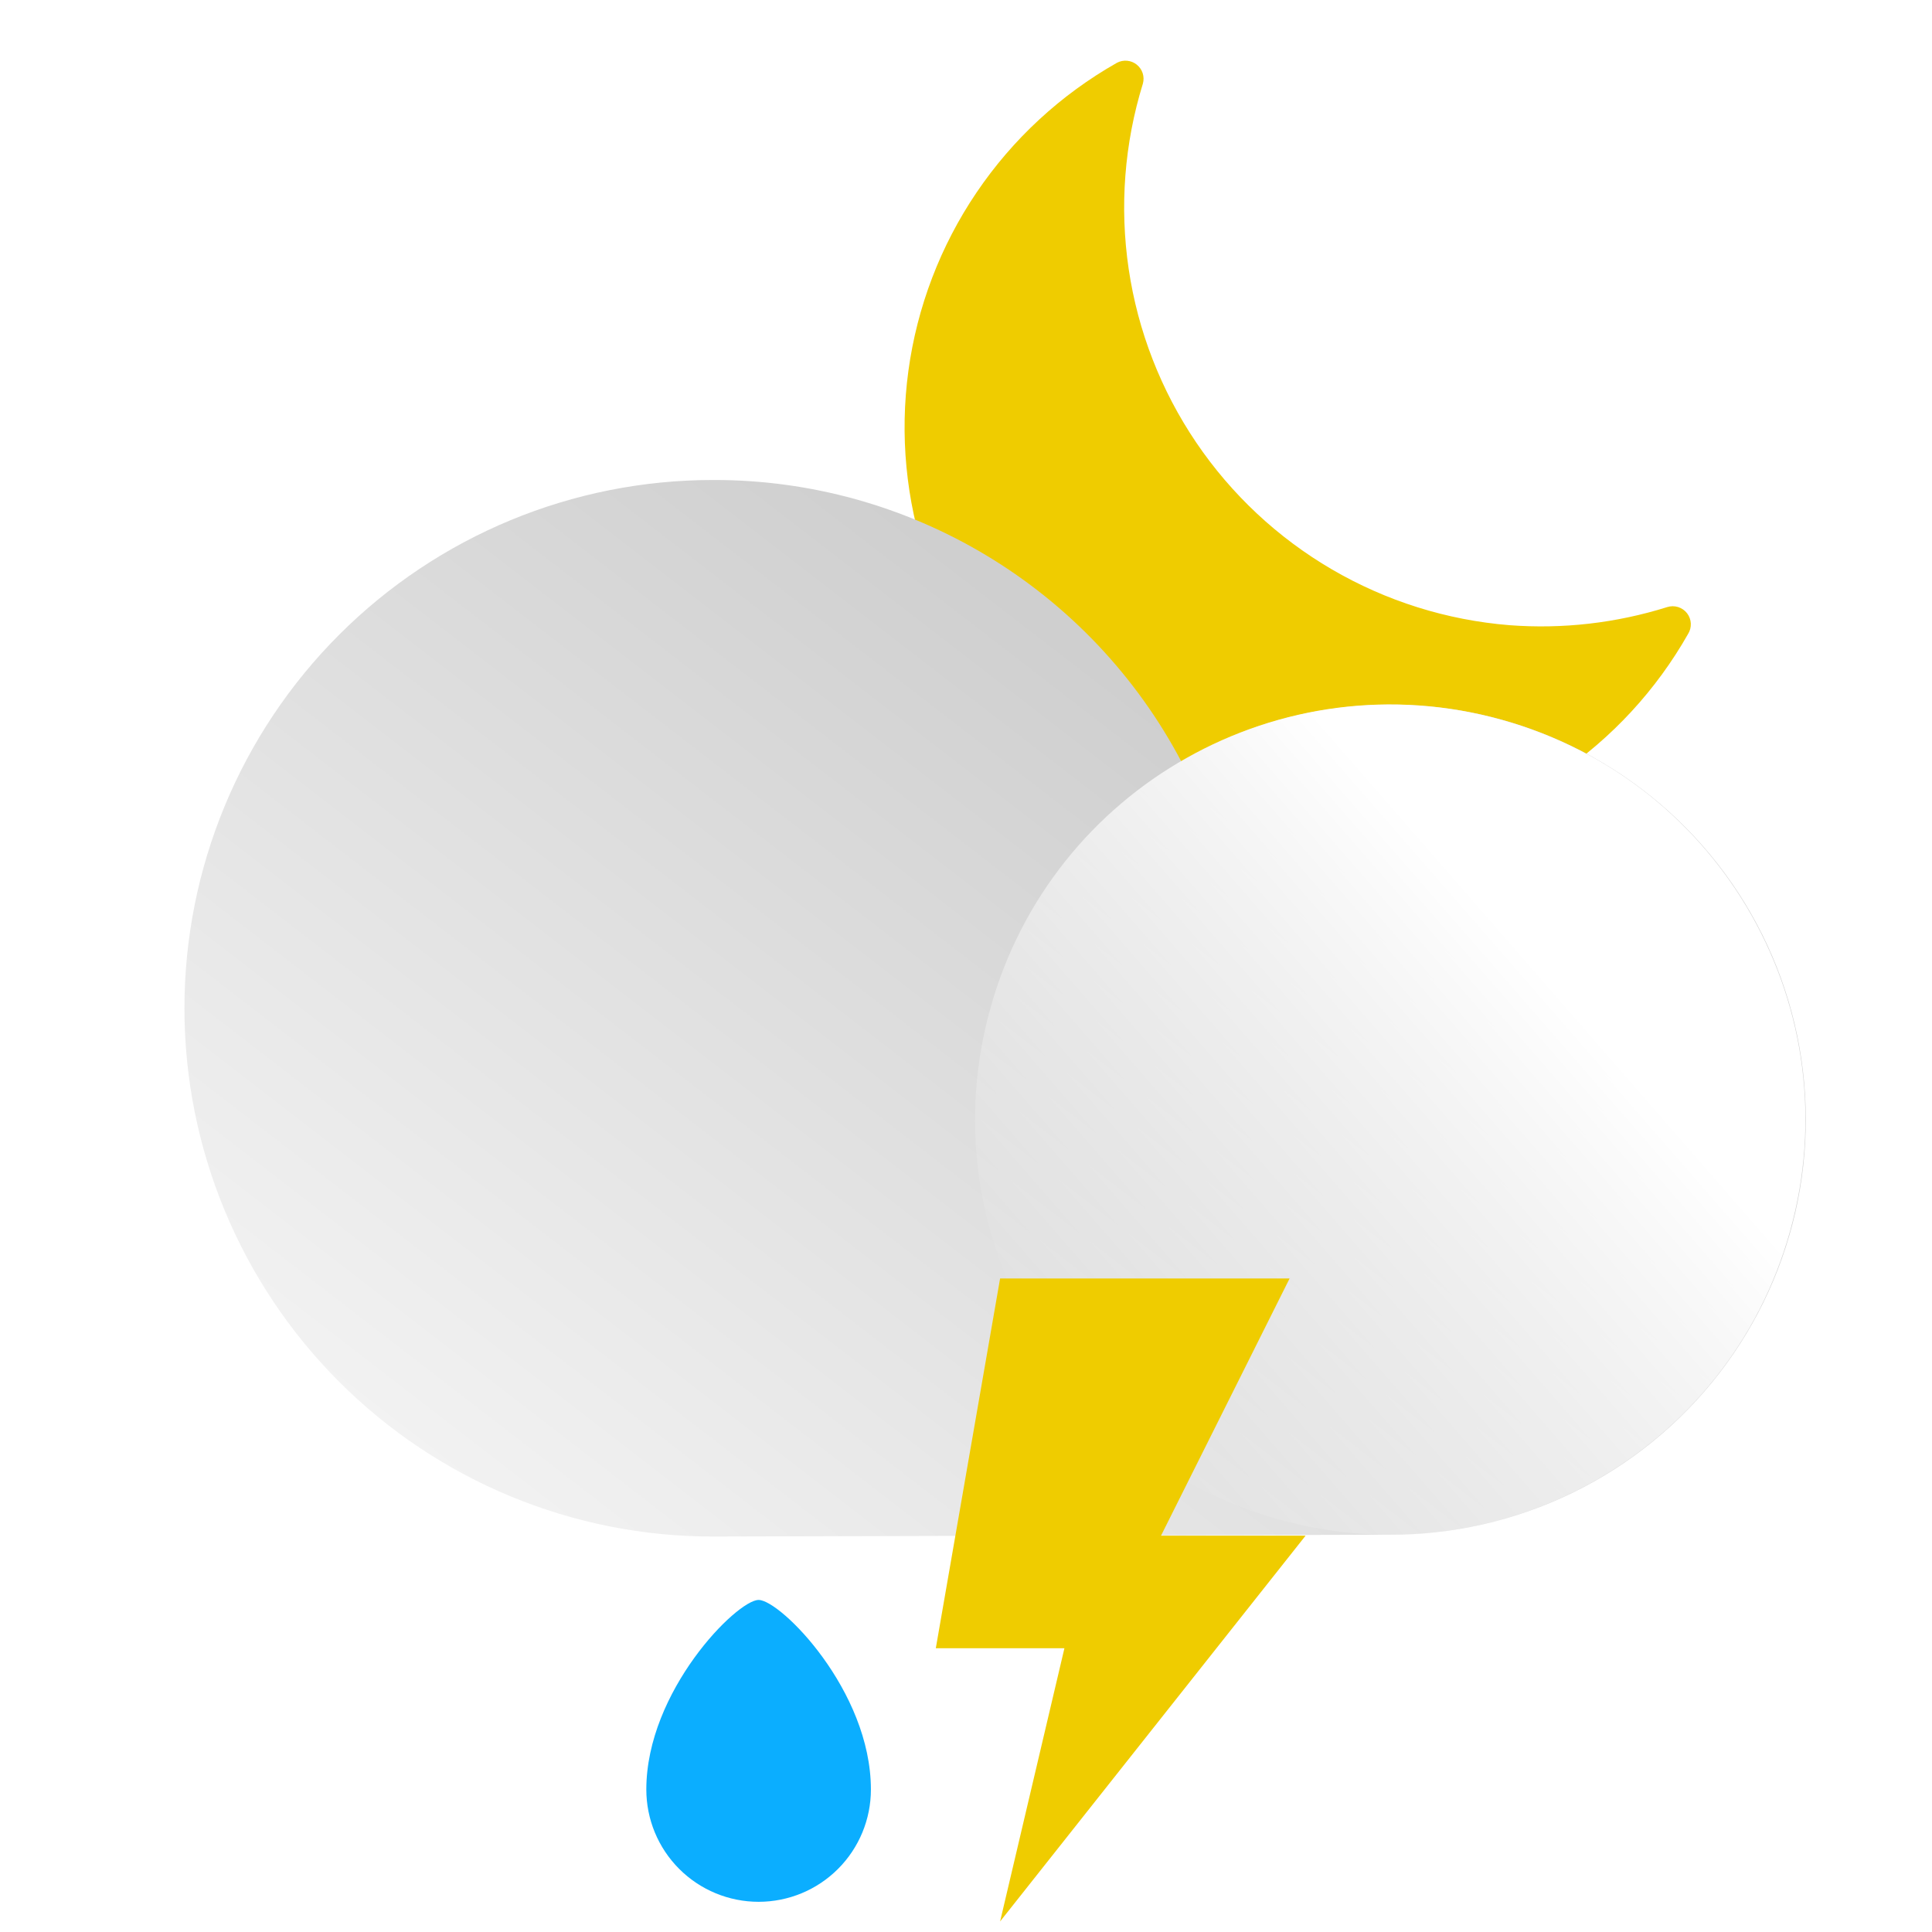
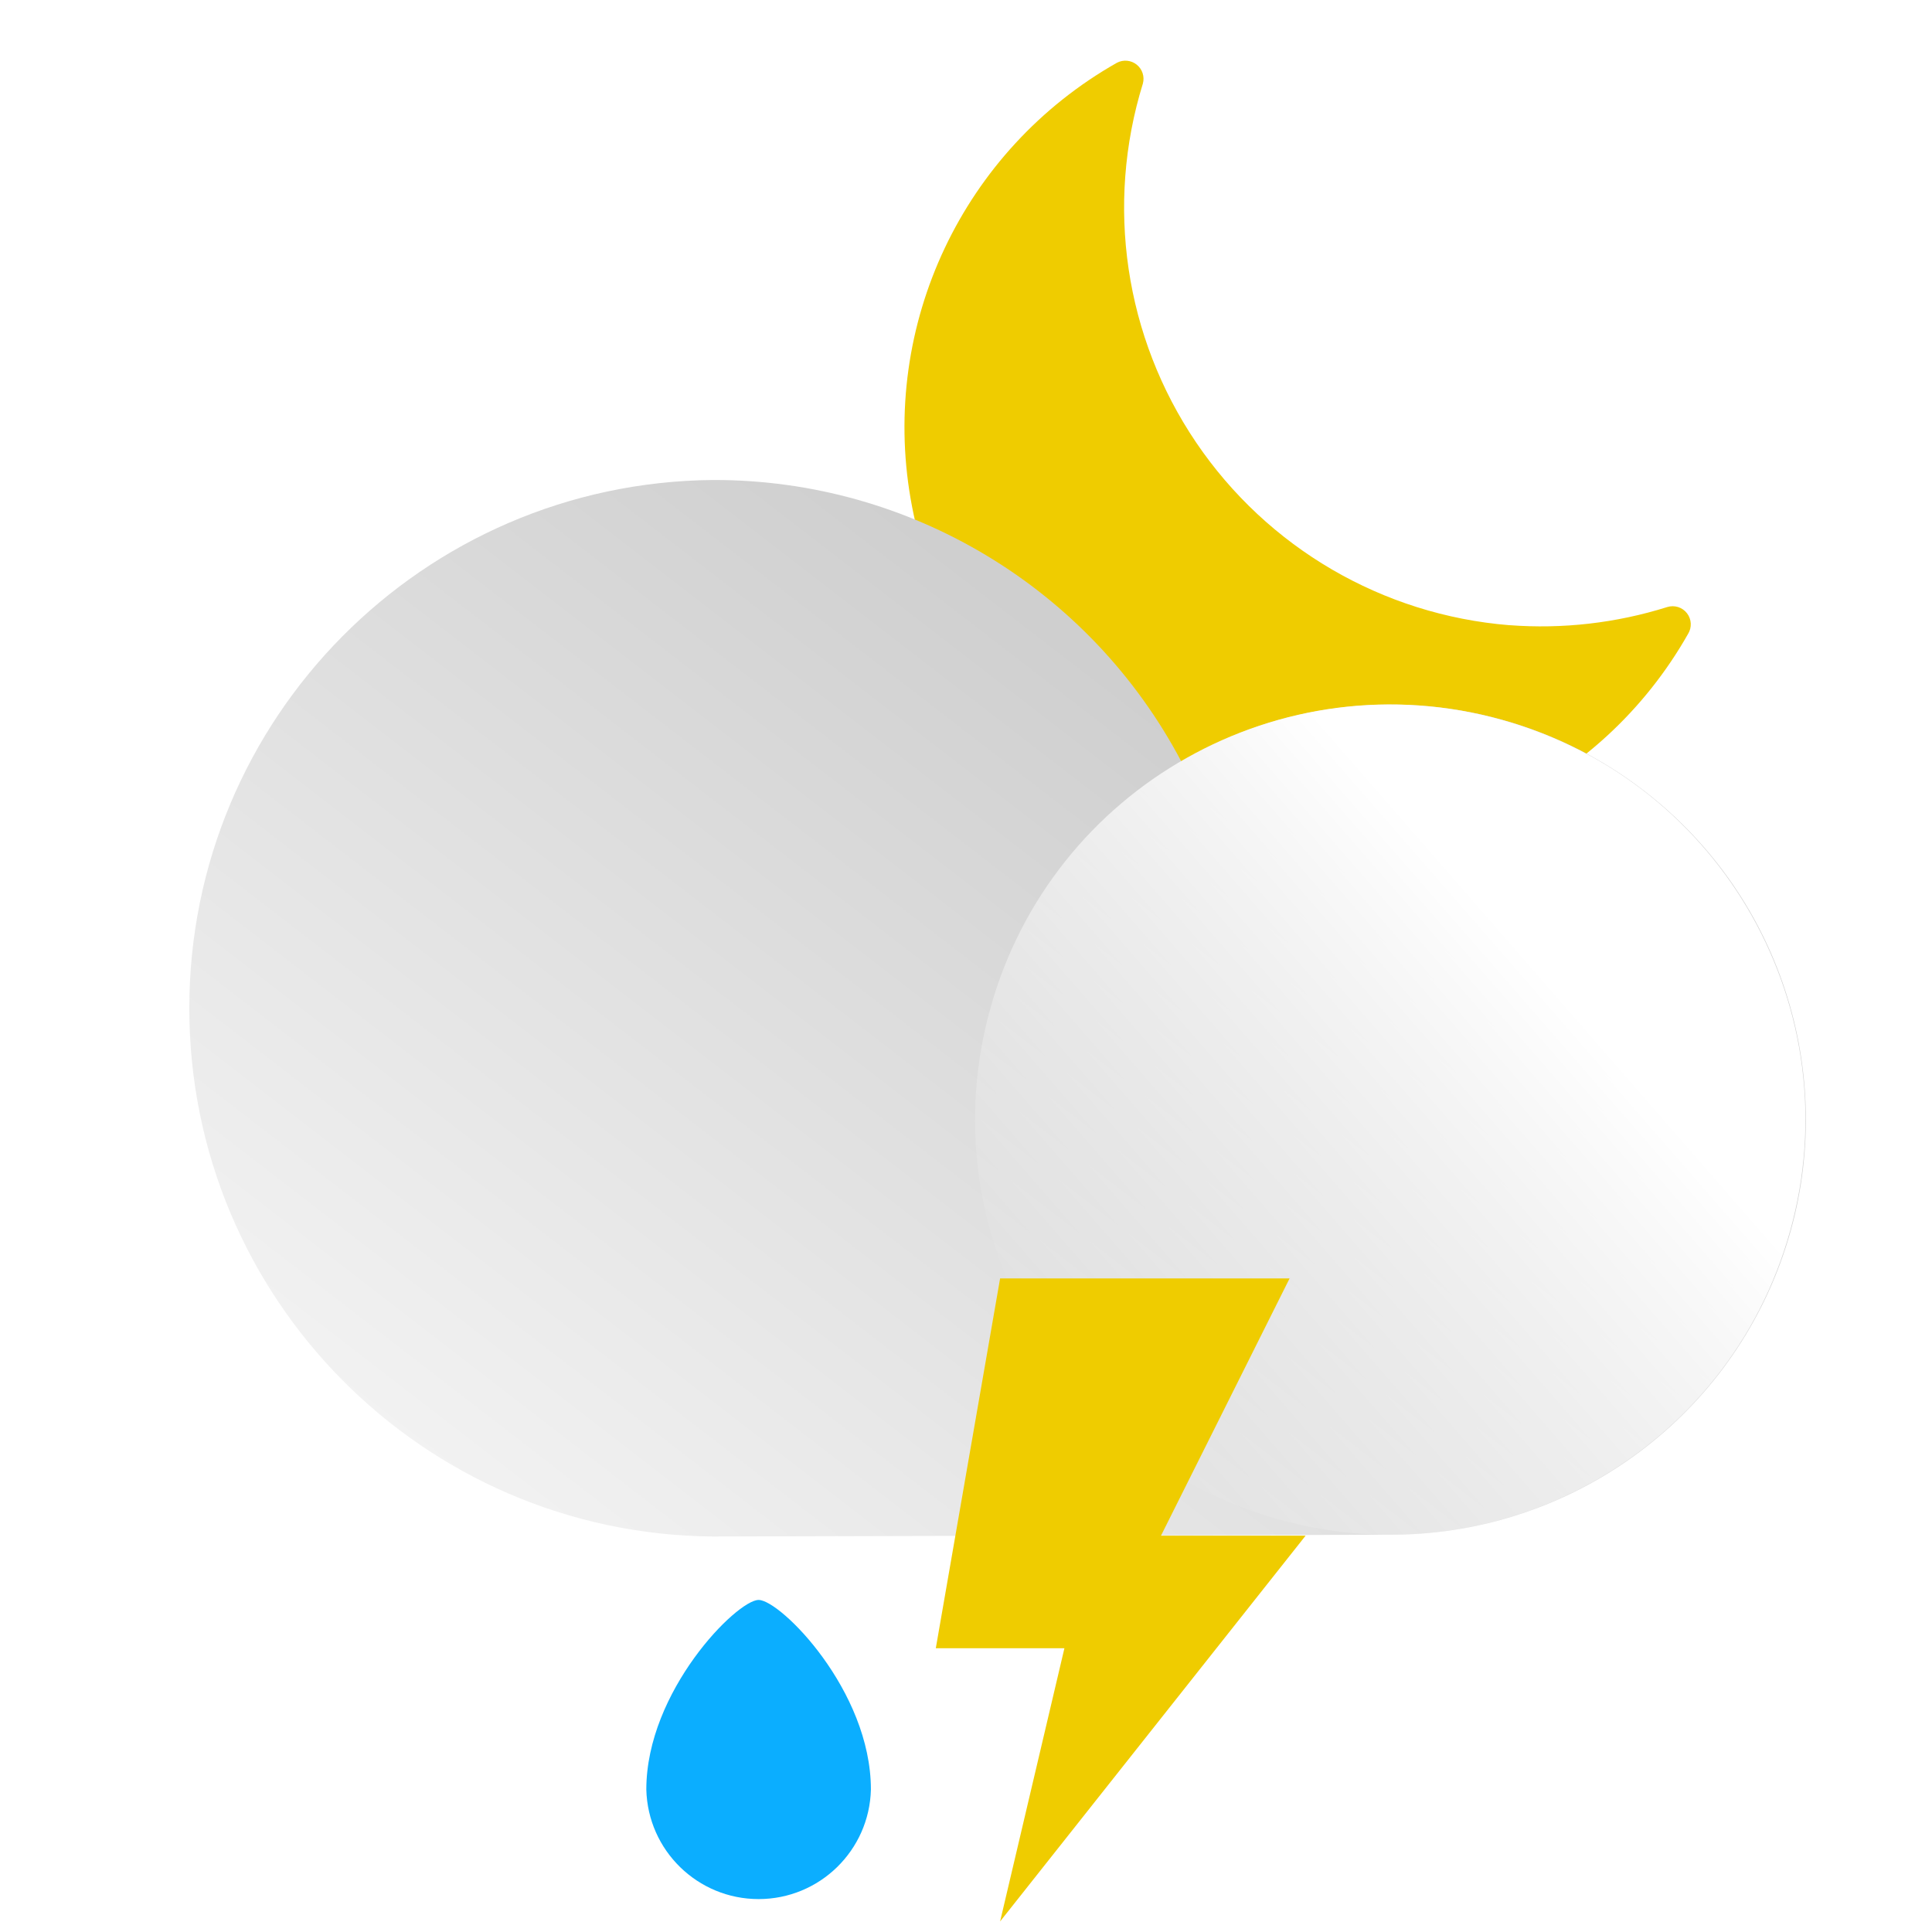
- <svg xmlns="http://www.w3.org/2000/svg" width="86" height="86" viewBox="0 0 86 86" fill="none">
-   <path d="M67.188 27.829C64.402 27.604 61.703 26.756 59.29 25.347C56.876 23.939 54.81 22.006 53.244 19.692C51.678 17.377 50.652 14.741 50.242 11.976C49.832 9.212 50.048 6.392 50.874 3.722C50.916 3.57 50.913 3.409 50.865 3.259C50.816 3.109 50.725 2.977 50.602 2.878C50.479 2.779 50.33 2.719 50.173 2.704C50.016 2.689 49.858 2.721 49.719 2.795C47.219 4.212 45.081 6.187 43.471 8.567C41.86 10.947 40.822 13.666 40.435 16.513C40.049 19.36 40.326 22.258 41.244 24.981C42.162 27.703 43.697 30.177 45.729 32.209C47.761 34.24 50.234 35.775 52.957 36.693C55.679 37.611 58.577 37.888 61.424 37.502C64.272 37.116 66.991 36.077 69.371 34.467C71.75 32.857 73.725 30.718 75.142 28.219C75.23 28.079 75.272 27.916 75.264 27.751C75.256 27.586 75.197 27.428 75.096 27.297C74.995 27.167 74.856 27.071 74.699 27.022C74.541 26.973 74.373 26.973 74.215 27.023C71.945 27.736 69.56 28.01 67.188 27.829Z" fill="#EFCC00" />
-   <path d="M31.793 21.366C36.07 21.364 40.266 22.53 43.929 24.737C47.592 26.944 50.583 30.108 52.581 33.889C55.035 32.455 57.786 31.606 60.622 31.408C63.457 31.21 66.3 31.67 68.929 32.75C71.558 33.83 73.902 35.502 75.78 37.637C77.657 39.771 79.016 42.309 79.753 45.054C80.489 47.8 80.582 50.678 80.024 53.465C79.466 56.252 78.273 58.873 76.537 61.123C74.802 63.374 72.57 65.194 70.016 66.442C67.462 67.689 64.655 68.331 61.813 68.316L31.726 68.397C25.489 68.397 19.508 65.919 15.098 61.509C10.688 57.099 8.21 51.118 8.21 44.881C8.21 38.645 10.688 32.663 15.098 28.253C19.508 23.843 25.489 21.366 31.726 21.366H31.793Z" fill="url(#paint0_linear)" />
-   <path d="M79.679 54.81C82.425 44.982 76.684 34.789 66.856 32.043C57.028 29.297 46.835 35.039 44.089 44.867C41.343 54.694 47.085 64.888 56.913 67.633C66.74 70.379 76.933 64.638 79.679 54.81Z" fill="url(#paint1_linear)" />
-   <path d="M44.518 56.908L41.656 73.369H47.381L44.518 85.53L58.117 68.357H51.681L57.405 56.908H44.518Z" fill="#EFCC00" />
-   <path d="M38.767 79.657C38.767 80.983 38.241 82.255 37.303 83.192C36.366 84.13 35.094 84.656 33.769 84.656C32.443 84.656 31.171 84.13 30.234 83.192C29.296 82.255 28.77 80.983 28.77 79.657C28.77 75.277 32.801 71.219 33.769 71.219C34.736 71.219 38.767 75.25 38.767 79.657Z" fill="#0BAEFF" />
+ <svg xmlns="http://www.w3.org/2000/svg" width="86" height="86" fill="none">
+   <path d="M67.188 27.83A18.65 18.65 0 0150.873 3.721a.807.807 0 00-1.155-.927 18.652 18.652 0 1025.423 25.424.807.807 0 00-.927-1.196 18.69 18.69 0 01-7.028.806z" fill="#EFCC00" />
+   <path d="M31.793 21.366a23.502 23.502 0 0120.788 12.523 18.477 18.477 0 119.232 34.427l-30.087.08a23.516 23.516 0 010-47.03h.067z" fill="url(#paint0_linear)" />
+   <path d="M79.68 54.81c2.745-9.828-2.996-20.02-12.824-22.767-9.828-2.746-20.02 2.996-22.767 12.824-2.746 9.828 2.996 20.02 12.824 22.766 9.827 2.746 20.02-2.995 22.766-12.823z" fill="url(#paint1_linear)" />
+   <path d="M44.518 56.908l-2.862 16.46h5.725L44.518 85.53l13.6-17.173H51.68l5.724-11.45H44.518z" fill="#EFCC00" />
+   <path d="M38.767 79.657a5 5 0 01-9.997 0c0-4.38 4.031-8.438 4.999-8.438.967 0 4.998 4.031 4.998 8.439z" fill="#0BAEFF" />
  <defs>
    <linearGradient id="paint0_linear" x1="25.867" y1="70.399" x2="54.207" y2="33.701" gradientUnits="userSpaceOnUse">
      <stop stop-color="#F2F2F2" />
      <stop offset="1" stop-color="#CFCFCF" />
    </linearGradient>
    <linearGradient id="paint1_linear" x1="69.427" y1="43.267" x2="48.019" y2="61.912" gradientUnits="userSpaceOnUse">
-       <stop offset="0.02" stop-color="white" />
-       <stop offset="1" stop-color="white" stop-opacity="0" />
+       <stop offset=".02" stop-color="#fff" />
+       <stop offset="1" stop-color="#fff" stop-opacity="0" />
    </linearGradient>
  </defs>
</svg>
